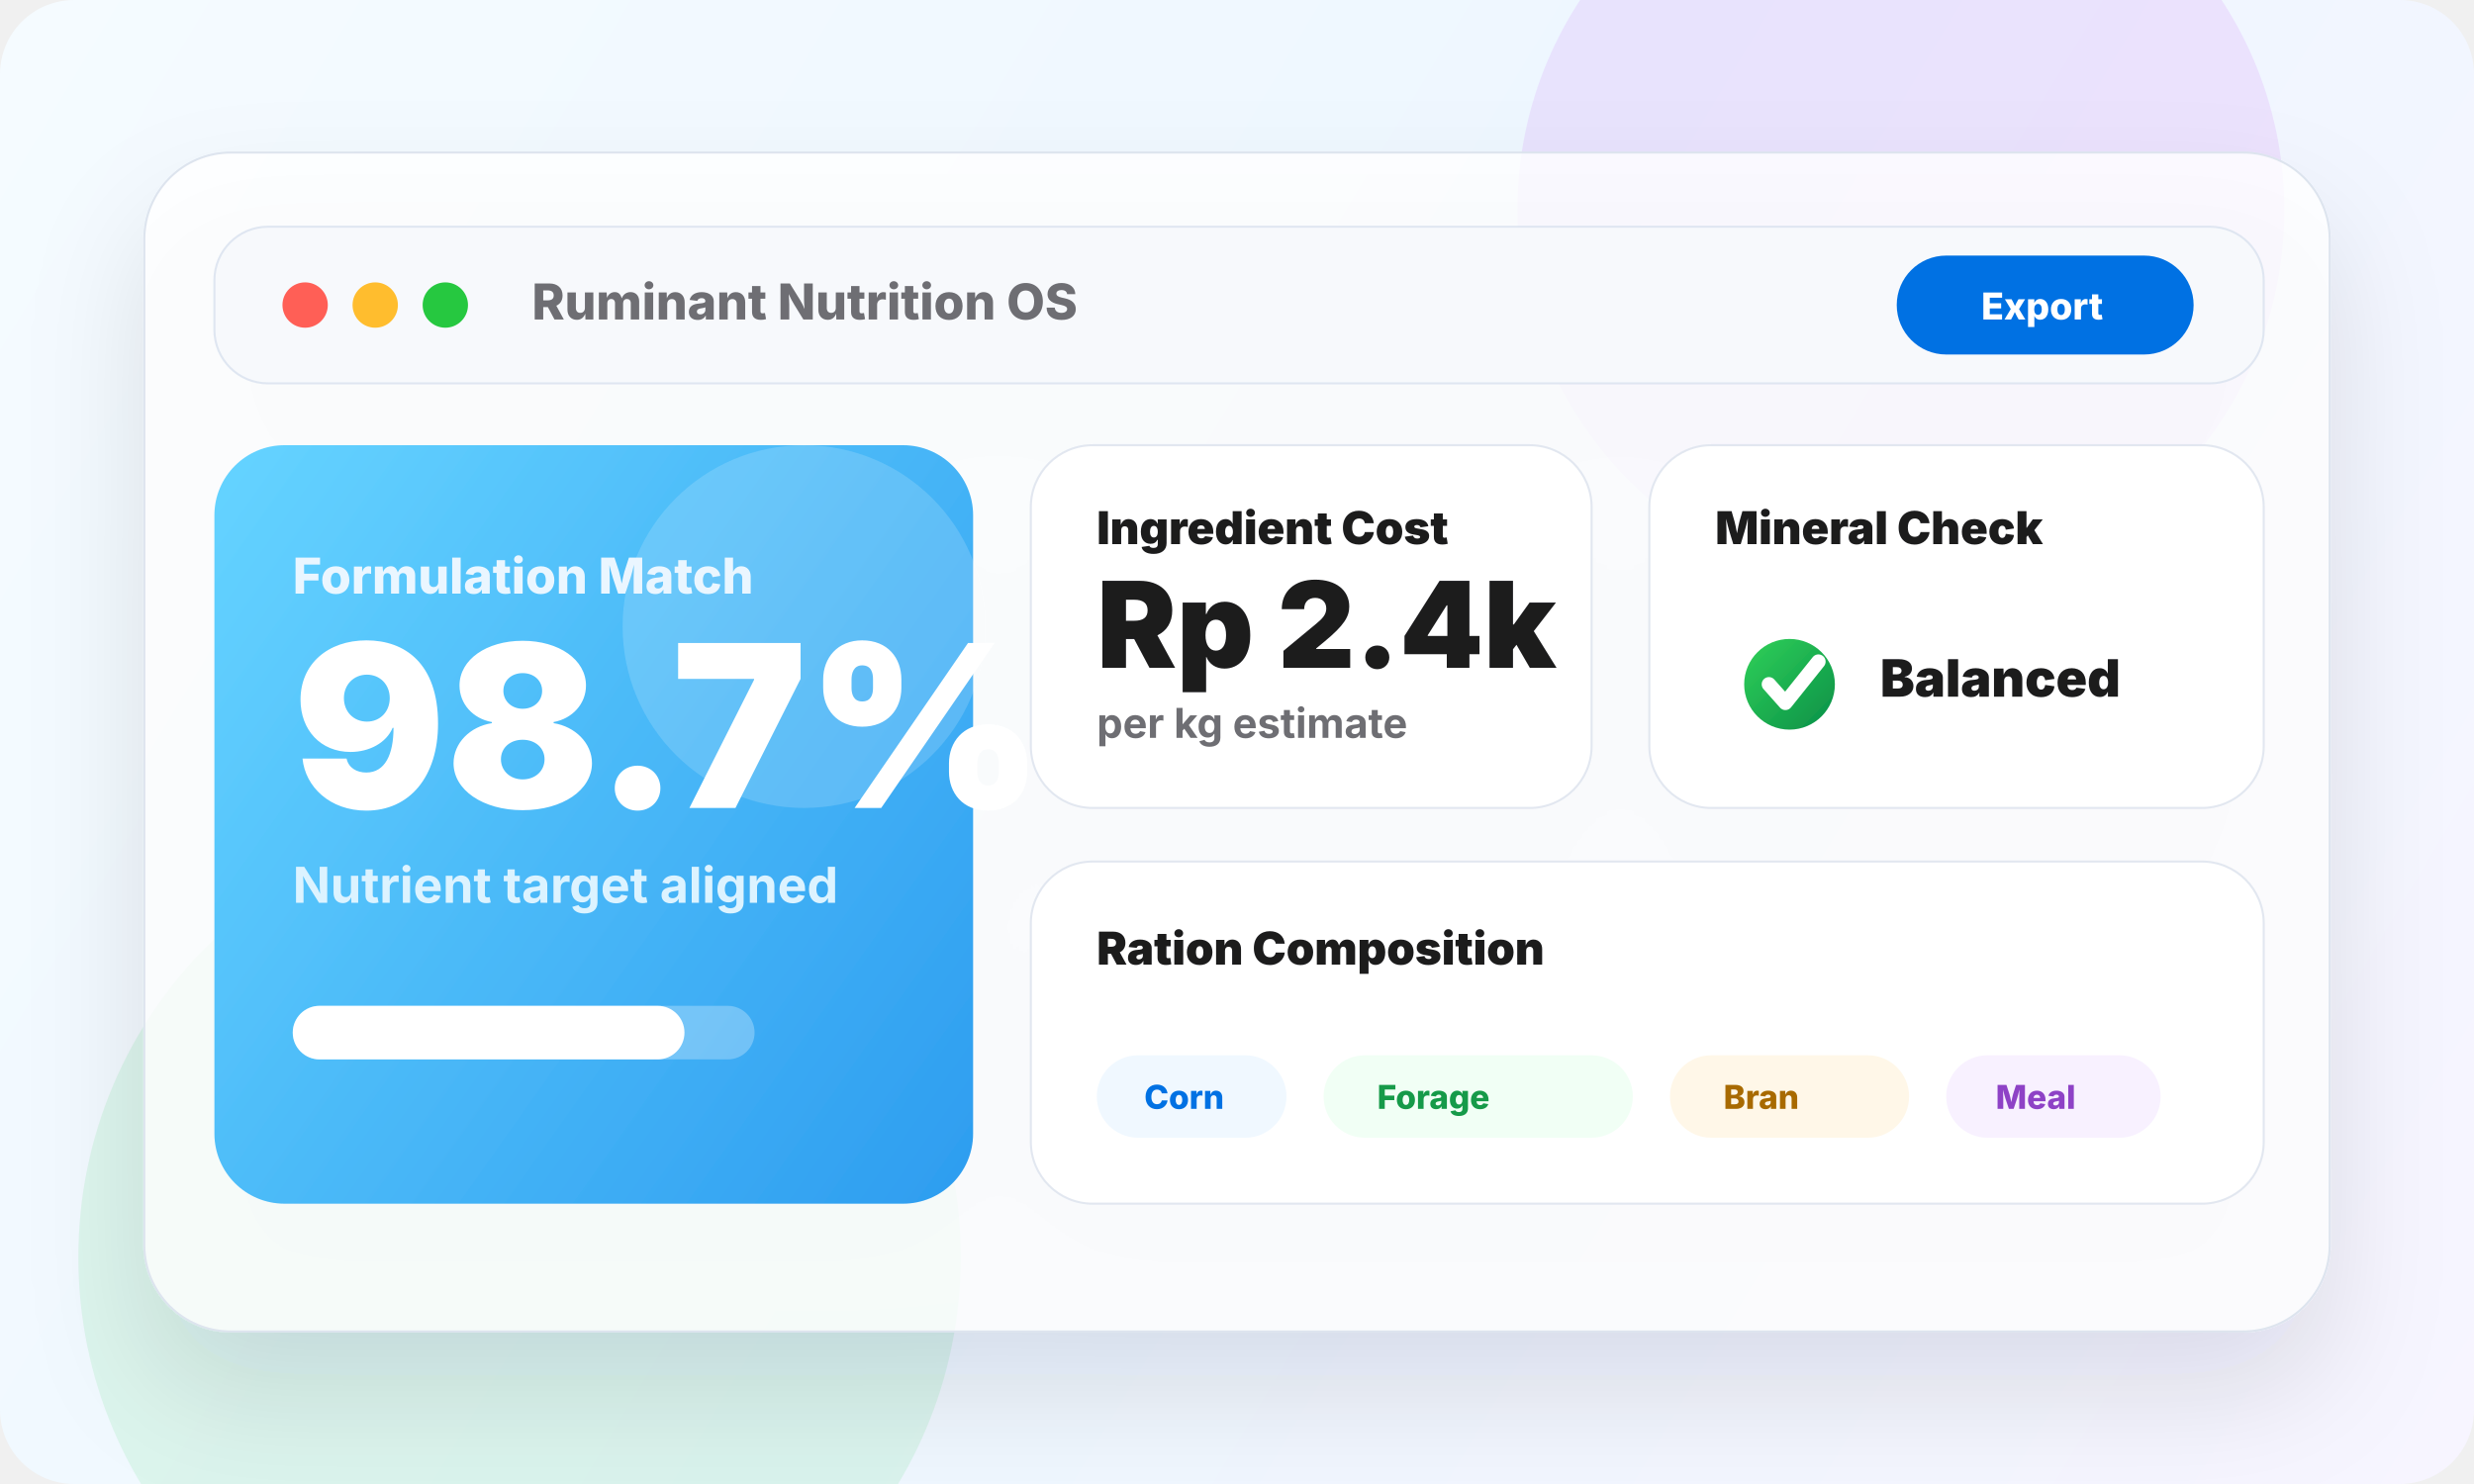
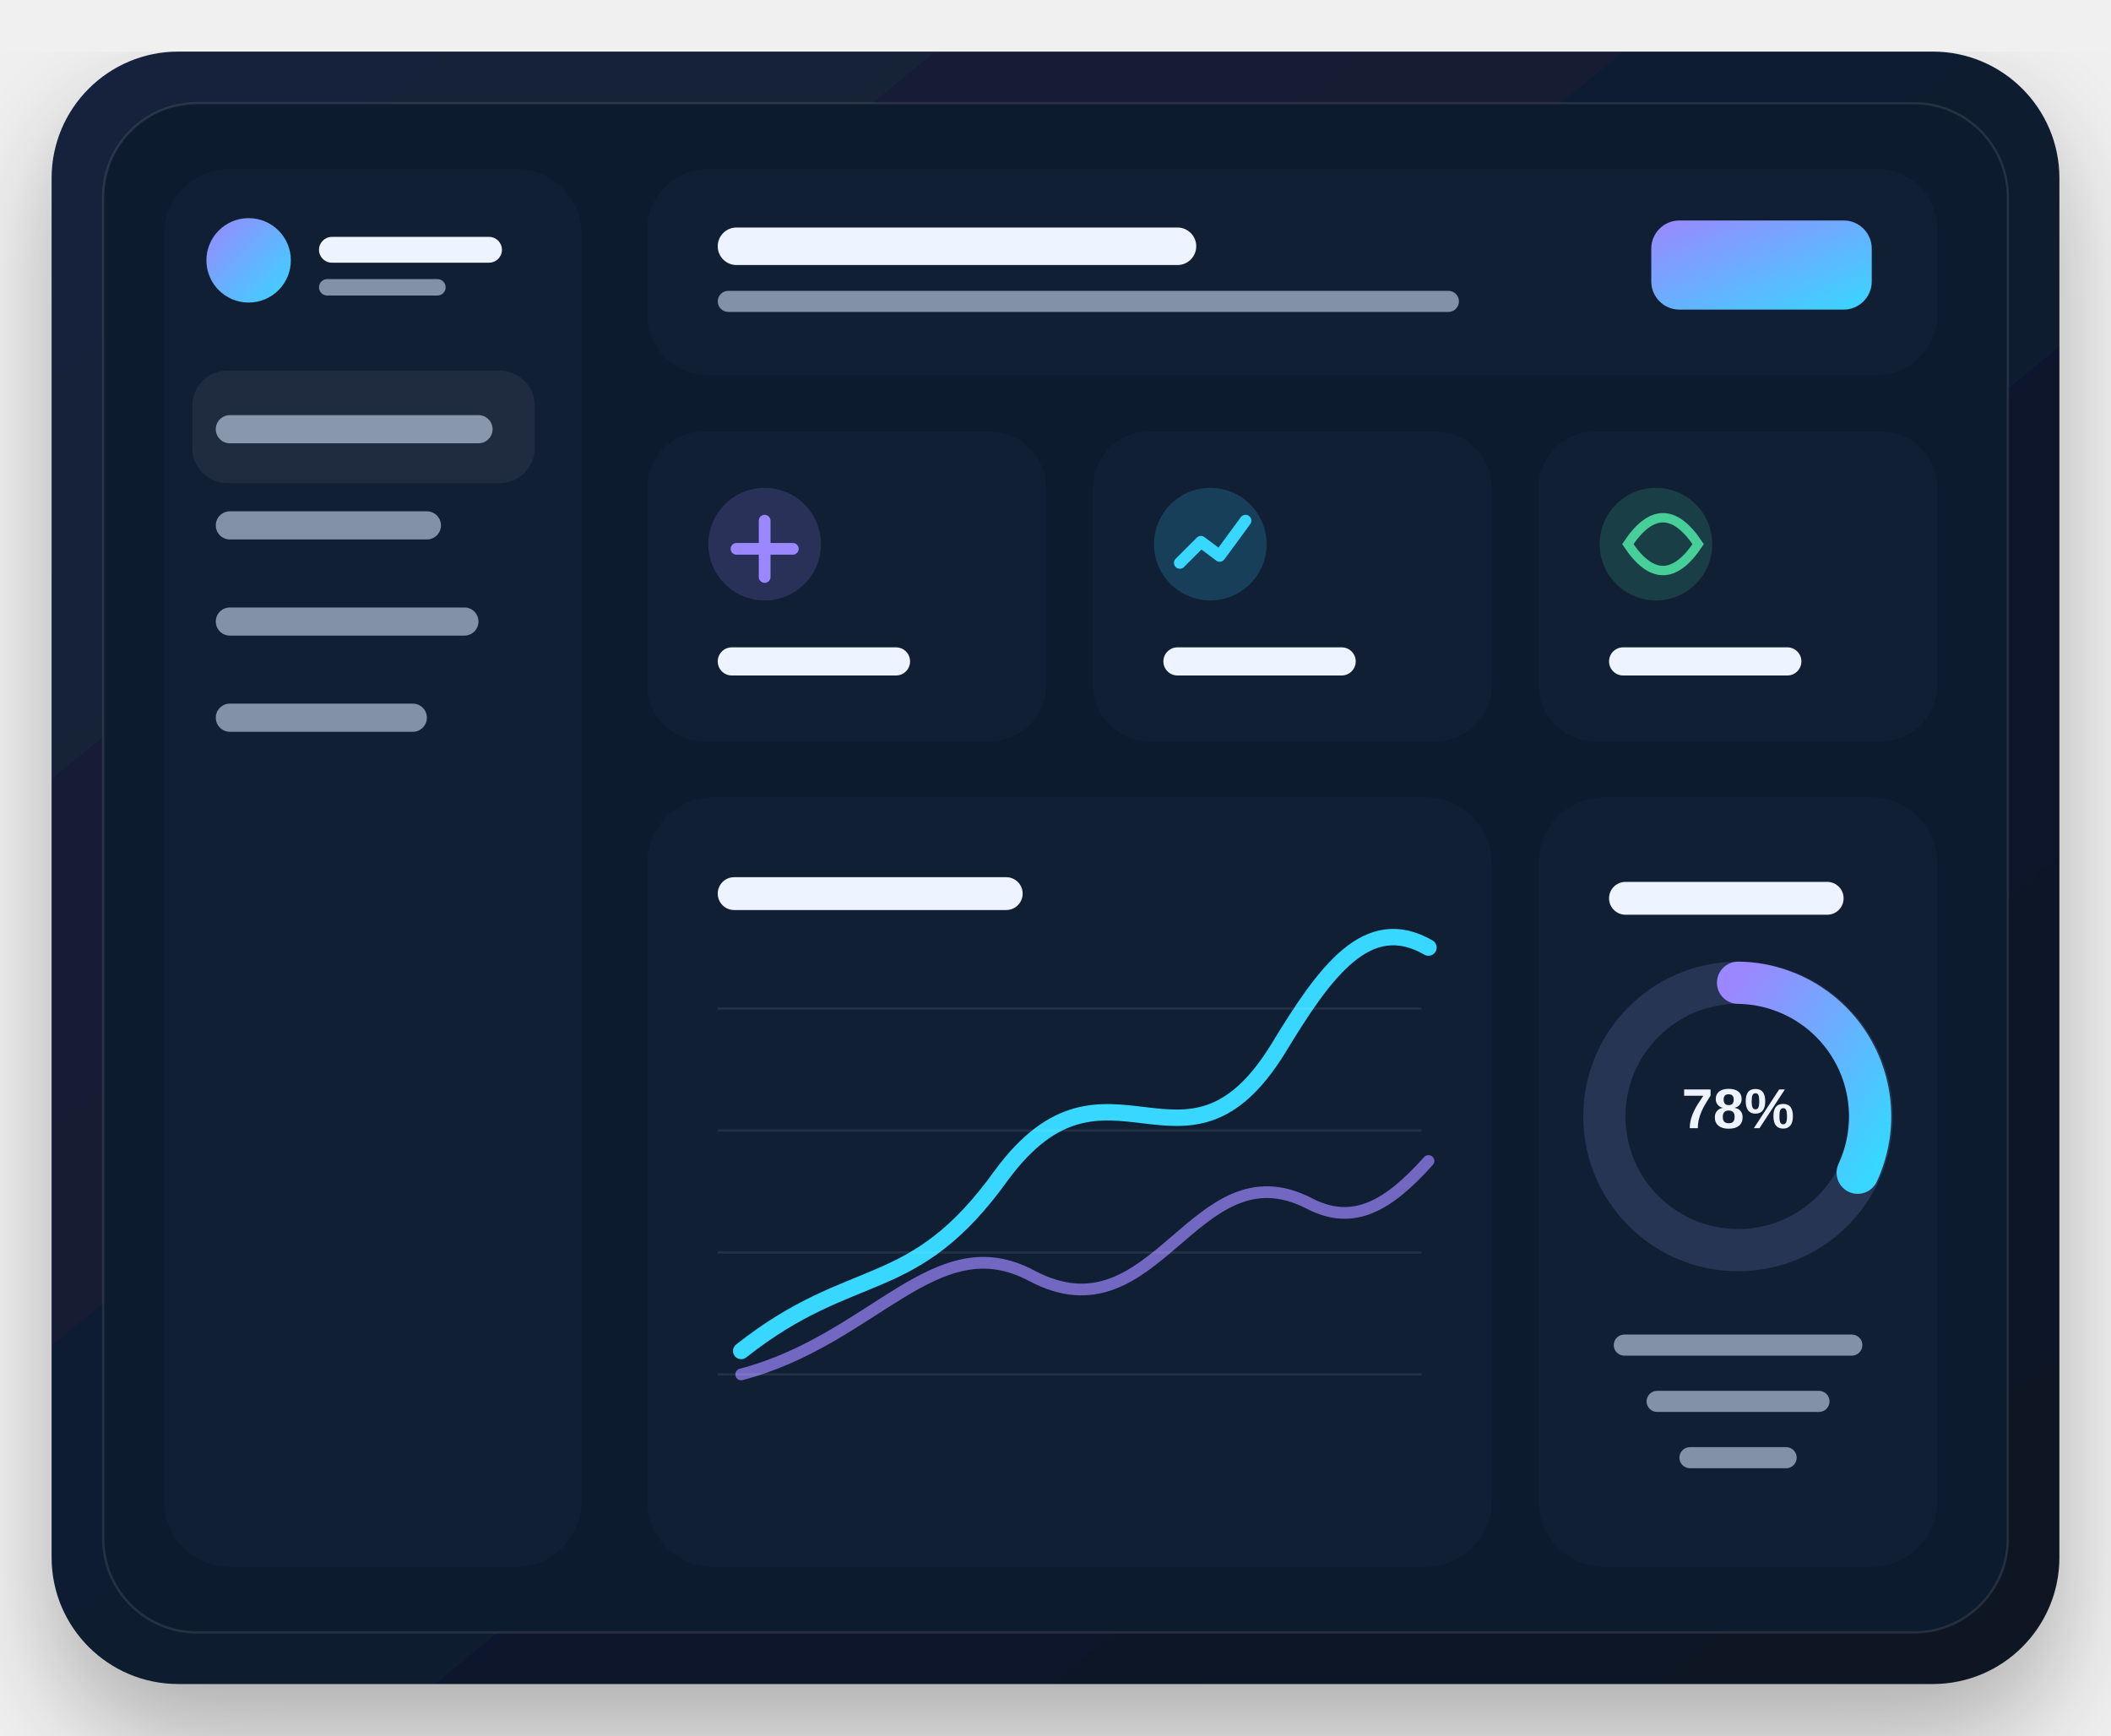
- <svg xmlns="http://www.w3.org/2000/svg" viewBox="0 0 1200 720" role="img" aria-labelledby="title desc">
+ <svg xmlns="http://www.w3.org/2000/svg" viewBox="0 0 900 740">
  <defs>
-     <linearGradient id="bg" x1="0" y1="0" x2="1200" y2="720" gradientUnits="userSpaceOnUse">
-       <stop stop-color="#F5FBFF" />
-       <stop offset="0.5" stop-color="#EEF7FF" />
-       <stop offset="1" stop-color="#F7F5FF" />
+     <linearGradient id="bg" x1="0" y1="0" x2="1" y2="1">
+       <stop stop-color="#17233c" />
+       <stop offset="1" stop-color="#091322" />
    </linearGradient>
-     <linearGradient id="blue" x1="194" y1="116" x2="931" y2="637" gradientUnits="userSpaceOnUse">
-       <stop stop-color="#64D2FF" />
-       <stop offset="1" stop-color="#0071E3" />
+     <linearGradient id="accent" x1="0" y1="0" x2="1" y2="1">
+       <stop stop-color="#9b87ff" />
+       <stop offset="1" stop-color="#37d7ff" />
    </linearGradient>
-     <linearGradient id="green" x1="0" y1="0" x2="1" y2="1">
-       <stop stop-color="#30D158" />
-       <stop offset="1" stop-color="#0A8F48" />
-     </linearGradient>
-     <filter id="s" x="-10%" y="-10%" width="120%" height="130%">
-       <feDropShadow dx="0" dy="30" stdDeviation="28" flood-color="#113" flood-opacity="0.13" />
+     <filter id="shadow">
+       <feDropShadow dx="0" dy="22" stdDeviation="24" flood-opacity=".28" />
    </filter>
  </defs>
-   <rect width="1200" height="720" rx="36" fill="url(#bg)" />
-   <circle cx="922" cy="102" r="186" fill="#BF5AF2" opacity="0.13" />
-   <circle cx="252" cy="610" r="214" fill="#30D158" opacity="0.11" />
-   <g filter="url(#s)">
-     <rect x="70" y="74" width="1060" height="572" rx="42" fill="#fff" fill-opacity="0.78" stroke="#DDE4EE" />
-     <rect x="104" y="110" width="994" height="76" rx="26" fill="#F7F9FC" stroke="#DFE6F1" />
-     <circle cx="148" cy="148" r="11" fill="#FF5F57" />
-     <circle cx="182" cy="148" r="11" fill="#FFBD2E" />
-     <circle cx="216" cy="148" r="11" fill="#28C840" />
-     <text x="258" y="155" font-family="-apple-system, BlinkMacSystemFont, Segoe UI, sans-serif" font-size="24" font-weight="800" fill="#6E6E73">Ruminant Nutrition OS</text>
-     <rect x="920" y="124" width="144" height="48" rx="24" fill="#0071E3" />
-     <text x="961" y="155" font-family="-apple-system, BlinkMacSystemFont, Segoe UI, sans-serif" font-size="18" font-weight="800" fill="#fff">Export</text>
-     <rect x="104" y="216" width="368" height="368" rx="34" fill="url(#blue)" />
-     <circle cx="390" cy="304" r="88" fill="#fff" opacity="0.16" />
-     <text x="142" y="288" font-family="-apple-system, BlinkMacSystemFont, Segoe UI, sans-serif" font-size="24" font-weight="800" fill="#EAF6FF">Formulation Match</text>
-     <text x="142" y="392" font-family="-apple-system, BlinkMacSystemFont, Segoe UI, sans-serif" font-size="110" font-weight="900" fill="#fff">98.7%</text>
-     <text x="142" y="438" font-family="-apple-system, BlinkMacSystemFont, Segoe UI, sans-serif" font-size="24" font-weight="700" fill="#DCF3FF">Nutrient target aligned</text>
-     <rect x="142" y="488" width="224" height="26" rx="13" fill="#fff" opacity="0.28" />
-     <rect x="142" y="488" width="190" height="26" rx="13" fill="#fff" />
-     <rect x="500" y="216" width="272" height="176" rx="30" fill="#fff" stroke="#E2E7F0" />
-     <text x="532" y="264" font-family="-apple-system, BlinkMacSystemFont, Segoe UI, sans-serif" font-size="22" font-weight="900" fill="#1D1D1F">Ingredient Cost</text>
-     <text x="532" y="324" font-family="-apple-system, BlinkMacSystemFont, Segoe UI, sans-serif" font-size="58" font-weight="900" fill="#1D1D1F">Rp 2.4k</text>
-     <text x="532" y="358" font-family="-apple-system, BlinkMacSystemFont, Segoe UI, sans-serif" font-size="20" font-weight="700" fill="#6E6E73">per kg estimate</text>
-     <rect x="800" y="216" width="298" height="176" rx="30" fill="#fff" stroke="#E2E7F0" />
-     <text x="832" y="264" font-family="-apple-system, BlinkMacSystemFont, Segoe UI, sans-serif" font-size="22" font-weight="900" fill="#1D1D1F">Mineral Check</text>
-     <circle cx="868" cy="332" r="22" fill="url(#green)" />
-     <path d="M858 332l8 9 16-20" fill="none" stroke="#fff" stroke-width="7" stroke-linecap="round" stroke-linejoin="round" />
-     <text x="912" y="338" font-family="-apple-system, BlinkMacSystemFont, Segoe UI, sans-serif" font-size="25" font-weight="900" fill="#1D1D1F">Balanced</text>
-     <rect x="500" y="418" width="598" height="166" rx="30" fill="#fff" stroke="#E2E7F0" />
-     <text x="532" y="468" font-family="-apple-system, BlinkMacSystemFont, Segoe UI, sans-serif" font-size="22" font-weight="900" fill="#1D1D1F">Ration Composition</text>
-     <rect x="532" y="512" width="92" height="40" rx="20" fill="#F0F8FF" />
-     <text x="555" y="538" font-family="-apple-system, BlinkMacSystemFont, Segoe UI, sans-serif" font-size="16" font-weight="800" fill="#0071E3">Corn</text>
-     <rect x="642" y="512" width="150" height="40" rx="20" fill="#F1FFF5" />
-     <text x="668" y="538" font-family="-apple-system, BlinkMacSystemFont, Segoe UI, sans-serif" font-size="16" font-weight="800" fill="#159A48">Forage</text>
-     <rect x="810" y="512" width="116" height="40" rx="20" fill="#FFF7E8" />
-     <text x="836" y="538" font-family="-apple-system, BlinkMacSystemFont, Segoe UI, sans-serif" font-size="16" font-weight="800" fill="#A86A00">Bran</text>
-     <rect x="944" y="512" width="104" height="40" rx="20" fill="#F8F1FF" />
-     <text x="968" y="538" font-family="-apple-system, BlinkMacSystemFont, Segoe UI, sans-serif" font-size="16" font-weight="800" fill="#8E43C6">Meal</text>
+   <rect x="22" y="22" width="856" height="696" rx="54" fill="url(#bg)" filter="url(#shadow)" />
+   <rect x="44" y="44" width="812" height="652" rx="40" fill="#0d1b2f" stroke="#ffffff" stroke-opacity=".1" />
+   <rect x="70" y="72" width="178" height="596" rx="28" fill="#111f34" />
+   <circle cx="106" cy="111" r="18" fill="url(#accent)" />
+   <rect x="136" y="101" width="78" height="11" rx="5.5" fill="#edf4ff" />
+   <rect x="136" y="119" width="54" height="7" rx="3.5" fill="#8290a8" />
+   <g fill="#8290a8">
+     <rect x="92" y="177" width="118" height="12" rx="6" />
+     <rect x="92" y="218" width="96" height="12" rx="6" />
+     <rect x="92" y="259" width="112" height="12" rx="6" />
+     <rect x="92" y="300" width="90" height="12" rx="6" />
+   </g>
+   <rect x="82" y="158" width="146" height="48" rx="15" fill="#ffffff" fill-opacity=".06" />
+   <rect x="276" y="72" width="550" height="88" rx="26" fill="#111f34" />
+   <rect x="306" y="97" width="204" height="16" rx="8" fill="#edf4ff" />
+   <rect x="306" y="124" width="316" height="9" rx="4.5" fill="#8290a8" />
+   <rect x="704" y="94" width="94" height="38" rx="12" fill="url(#accent)" />
+   <g>
+     <rect x="276" y="184" width="170" height="132" rx="24" fill="#111f34" />
+     <rect x="466" y="184" width="170" height="132" rx="24" fill="#111f34" />
+     <rect x="656" y="184" width="170" height="132" rx="24" fill="#111f34" />
+     <circle cx="326" cy="232" r="24" fill="#9b87ff" fill-opacity=".18" />
+     <path d="M314 234h24M326 222v24" stroke="#9b87ff" stroke-width="5" stroke-linecap="round" />
+     <circle cx="516" cy="232" r="24" fill="#37d7ff" fill-opacity=".18" />
+     <path d="M503 240l9-9 8 6 11-15" fill="none" stroke="#37d7ff" stroke-width="5" stroke-linecap="round" stroke-linejoin="round" />
+     <circle cx="706" cy="232" r="24" fill="#47cf9a" fill-opacity=".18" />
+     <path d="M694 232c10-15 20-15 30 0-10 15-20 15-30 0Z" fill="none" stroke="#47cf9a" stroke-width="4" />
+     <g fill="#edf4ff">
+       <rect x="306" y="276" width="82" height="12" rx="6" />
+       <rect x="496" y="276" width="82" height="12" rx="6" />
+       <rect x="686" y="276" width="82" height="12" rx="6" />
+     </g>
+   </g>
+   <rect x="276" y="340" width="360" height="328" rx="28" fill="#111f34" />
+   <rect x="656" y="340" width="170" height="328" rx="28" fill="#111f34" />
+   <rect x="306" y="374" width="130" height="14" rx="7" fill="#edf4ff" />
+   <g fill="none" stroke-linecap="round" stroke-linejoin="round">
+     <path d="M316 576c48-38 73-22 111-75 45-61 78 11 118-54 20-33 38-58 64-43" stroke="#37d7ff" stroke-width="7" />
+     <path d="M316 586c57-15 83-64 124-42 53 28 69-56 118-31 19 10 34 1 51-18" stroke="#9b87ff" stroke-width="5" opacity=".7" />
+   </g>
+   <g stroke="#ffffff" stroke-opacity=".08">
+     <path d="M306 430H606M306 482H606M306 534H606M306 586H606" />
+   </g>
+   <rect x="686" y="376" width="100" height="14" rx="7" fill="#edf4ff" />
+   <circle cx="741" cy="476" r="57" fill="none" stroke="#253553" stroke-width="18" />
+   <path d="M741 419a57 57 0 0 1 51 81" fill="none" stroke="url(#accent)" stroke-width="18" stroke-linecap="round" />
+   <text x="741" y="481" text-anchor="middle" fill="#edf4ff" font-family="Arial,sans-serif" font-size="24" font-weight="700">78%</text>
+   <g fill="#8290a8">
+     <rect x="688" y="569" width="106" height="9" rx="4.5" />
+     <rect x="702" y="593" width="78" height="9" rx="4.5" />
+     <rect x="716" y="617" width="50" height="9" rx="4.5" />
  </g>
</svg>
